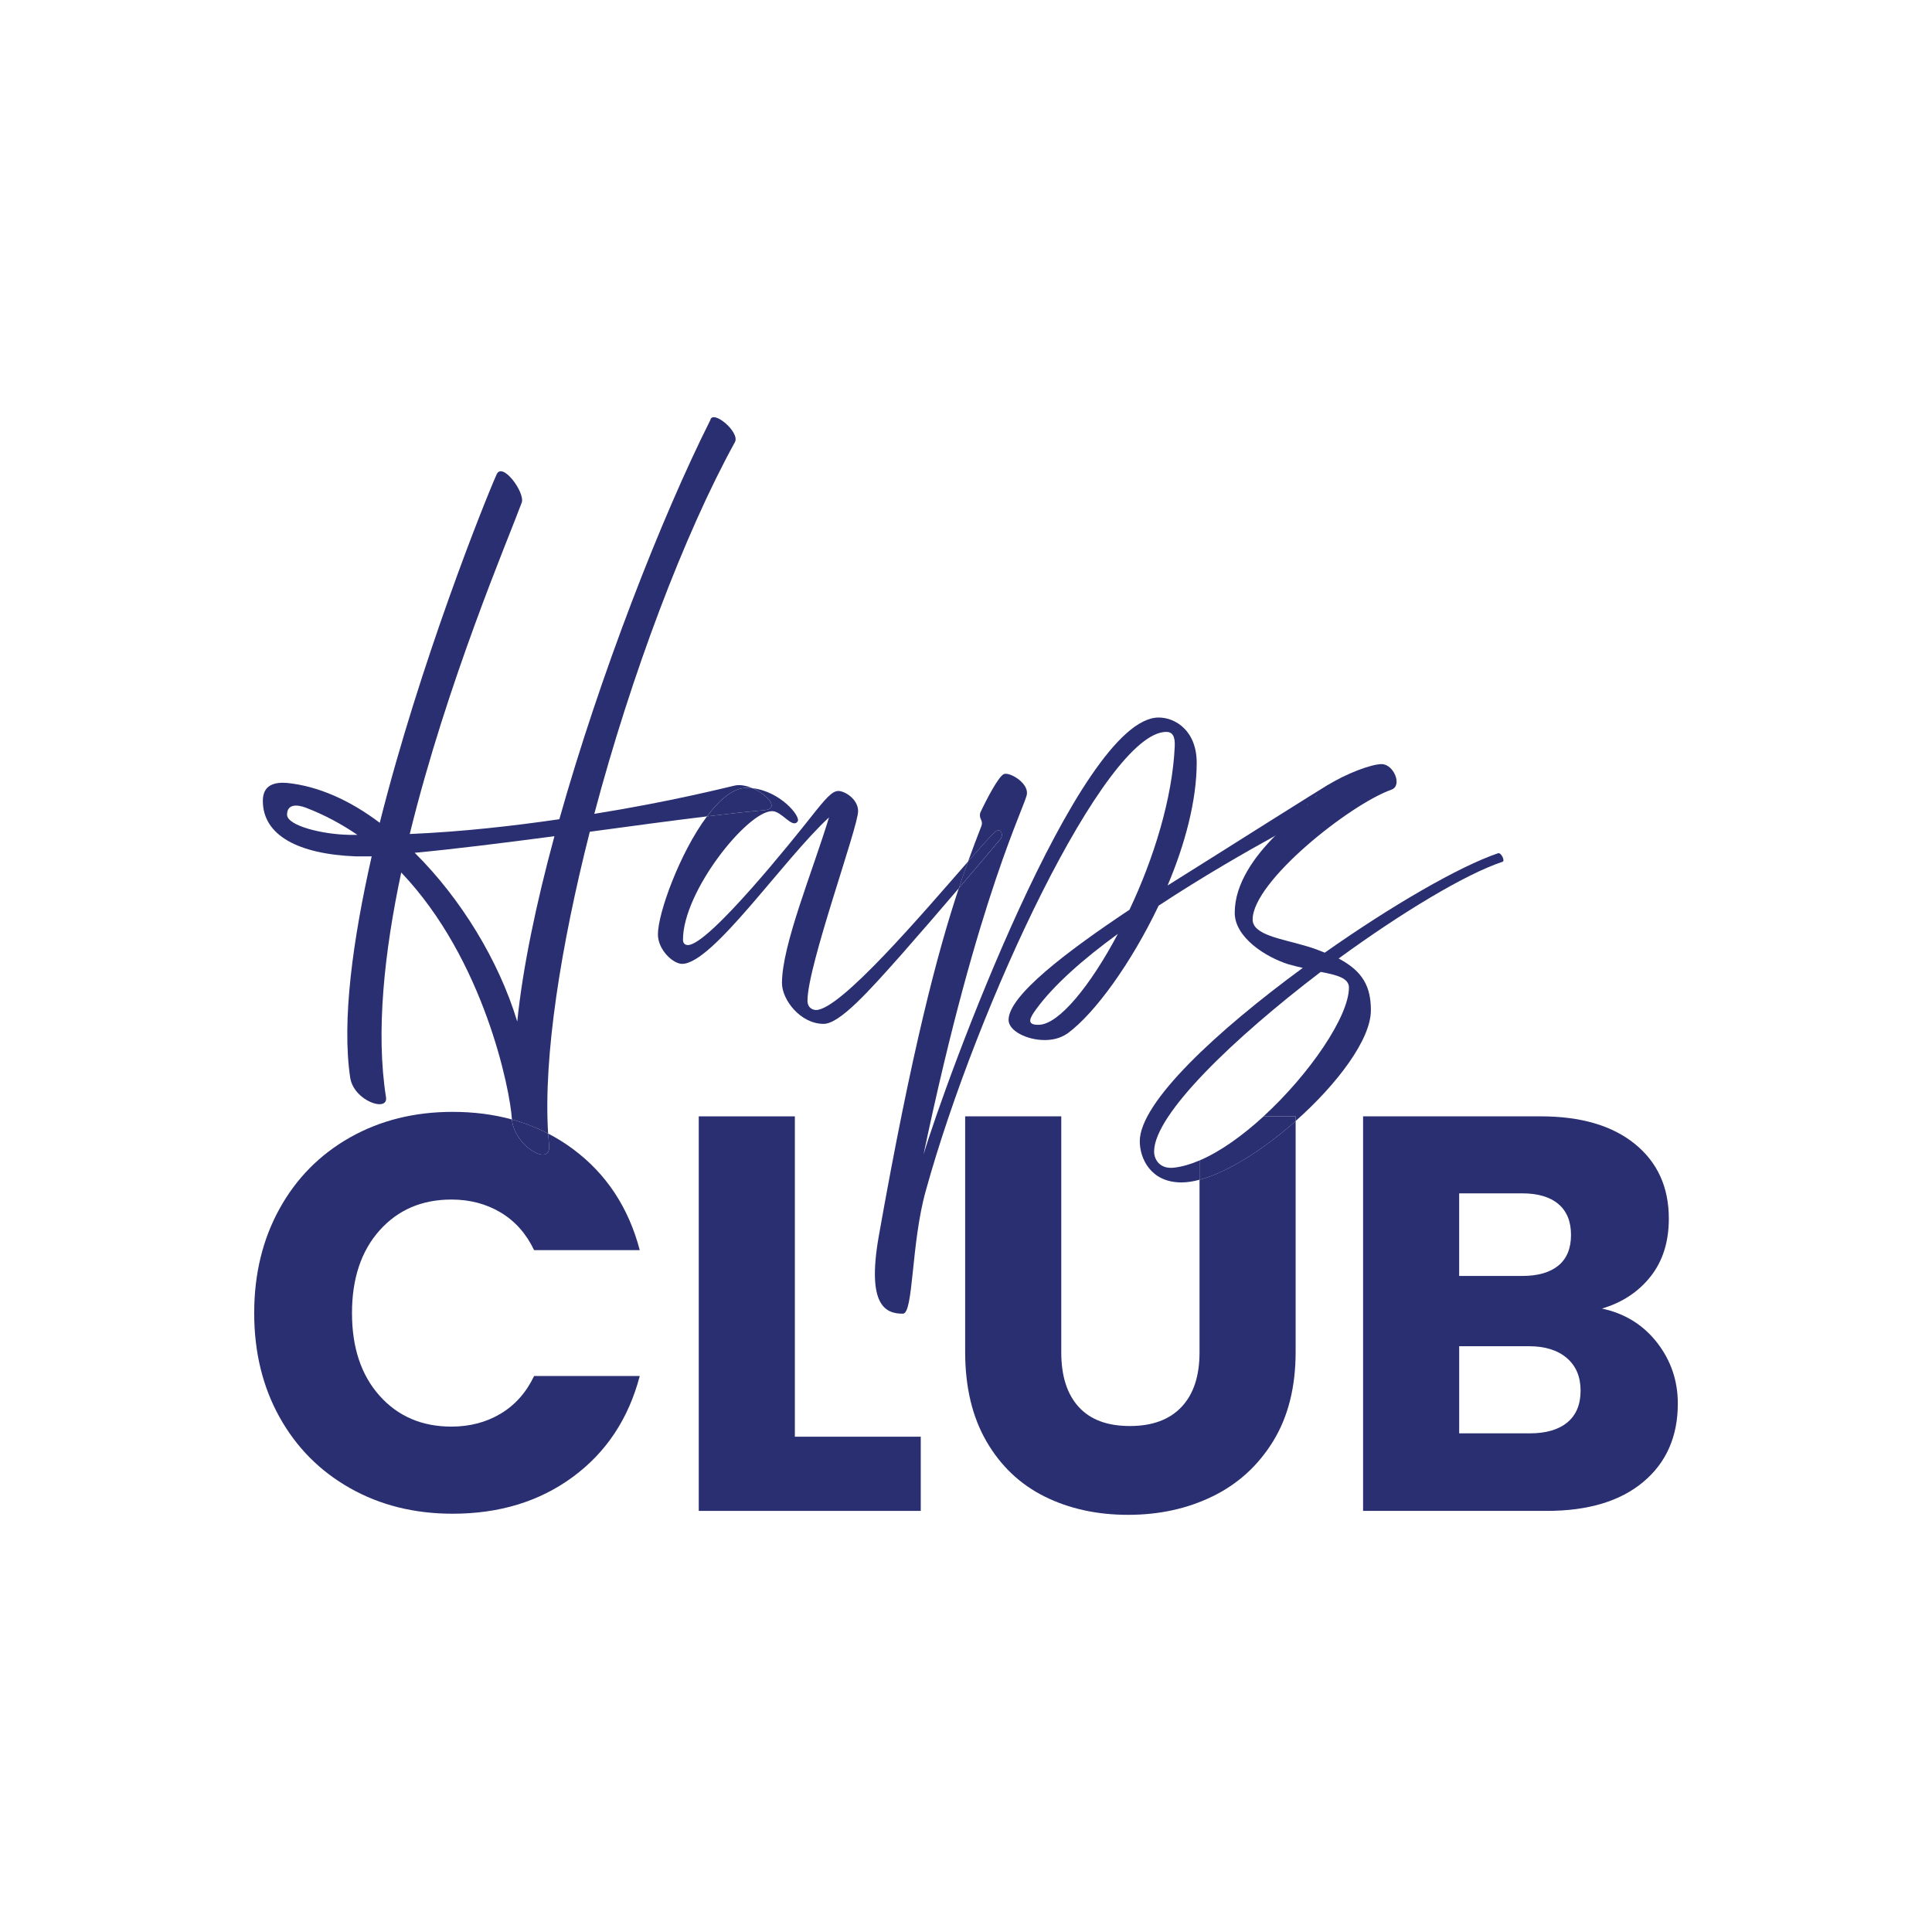
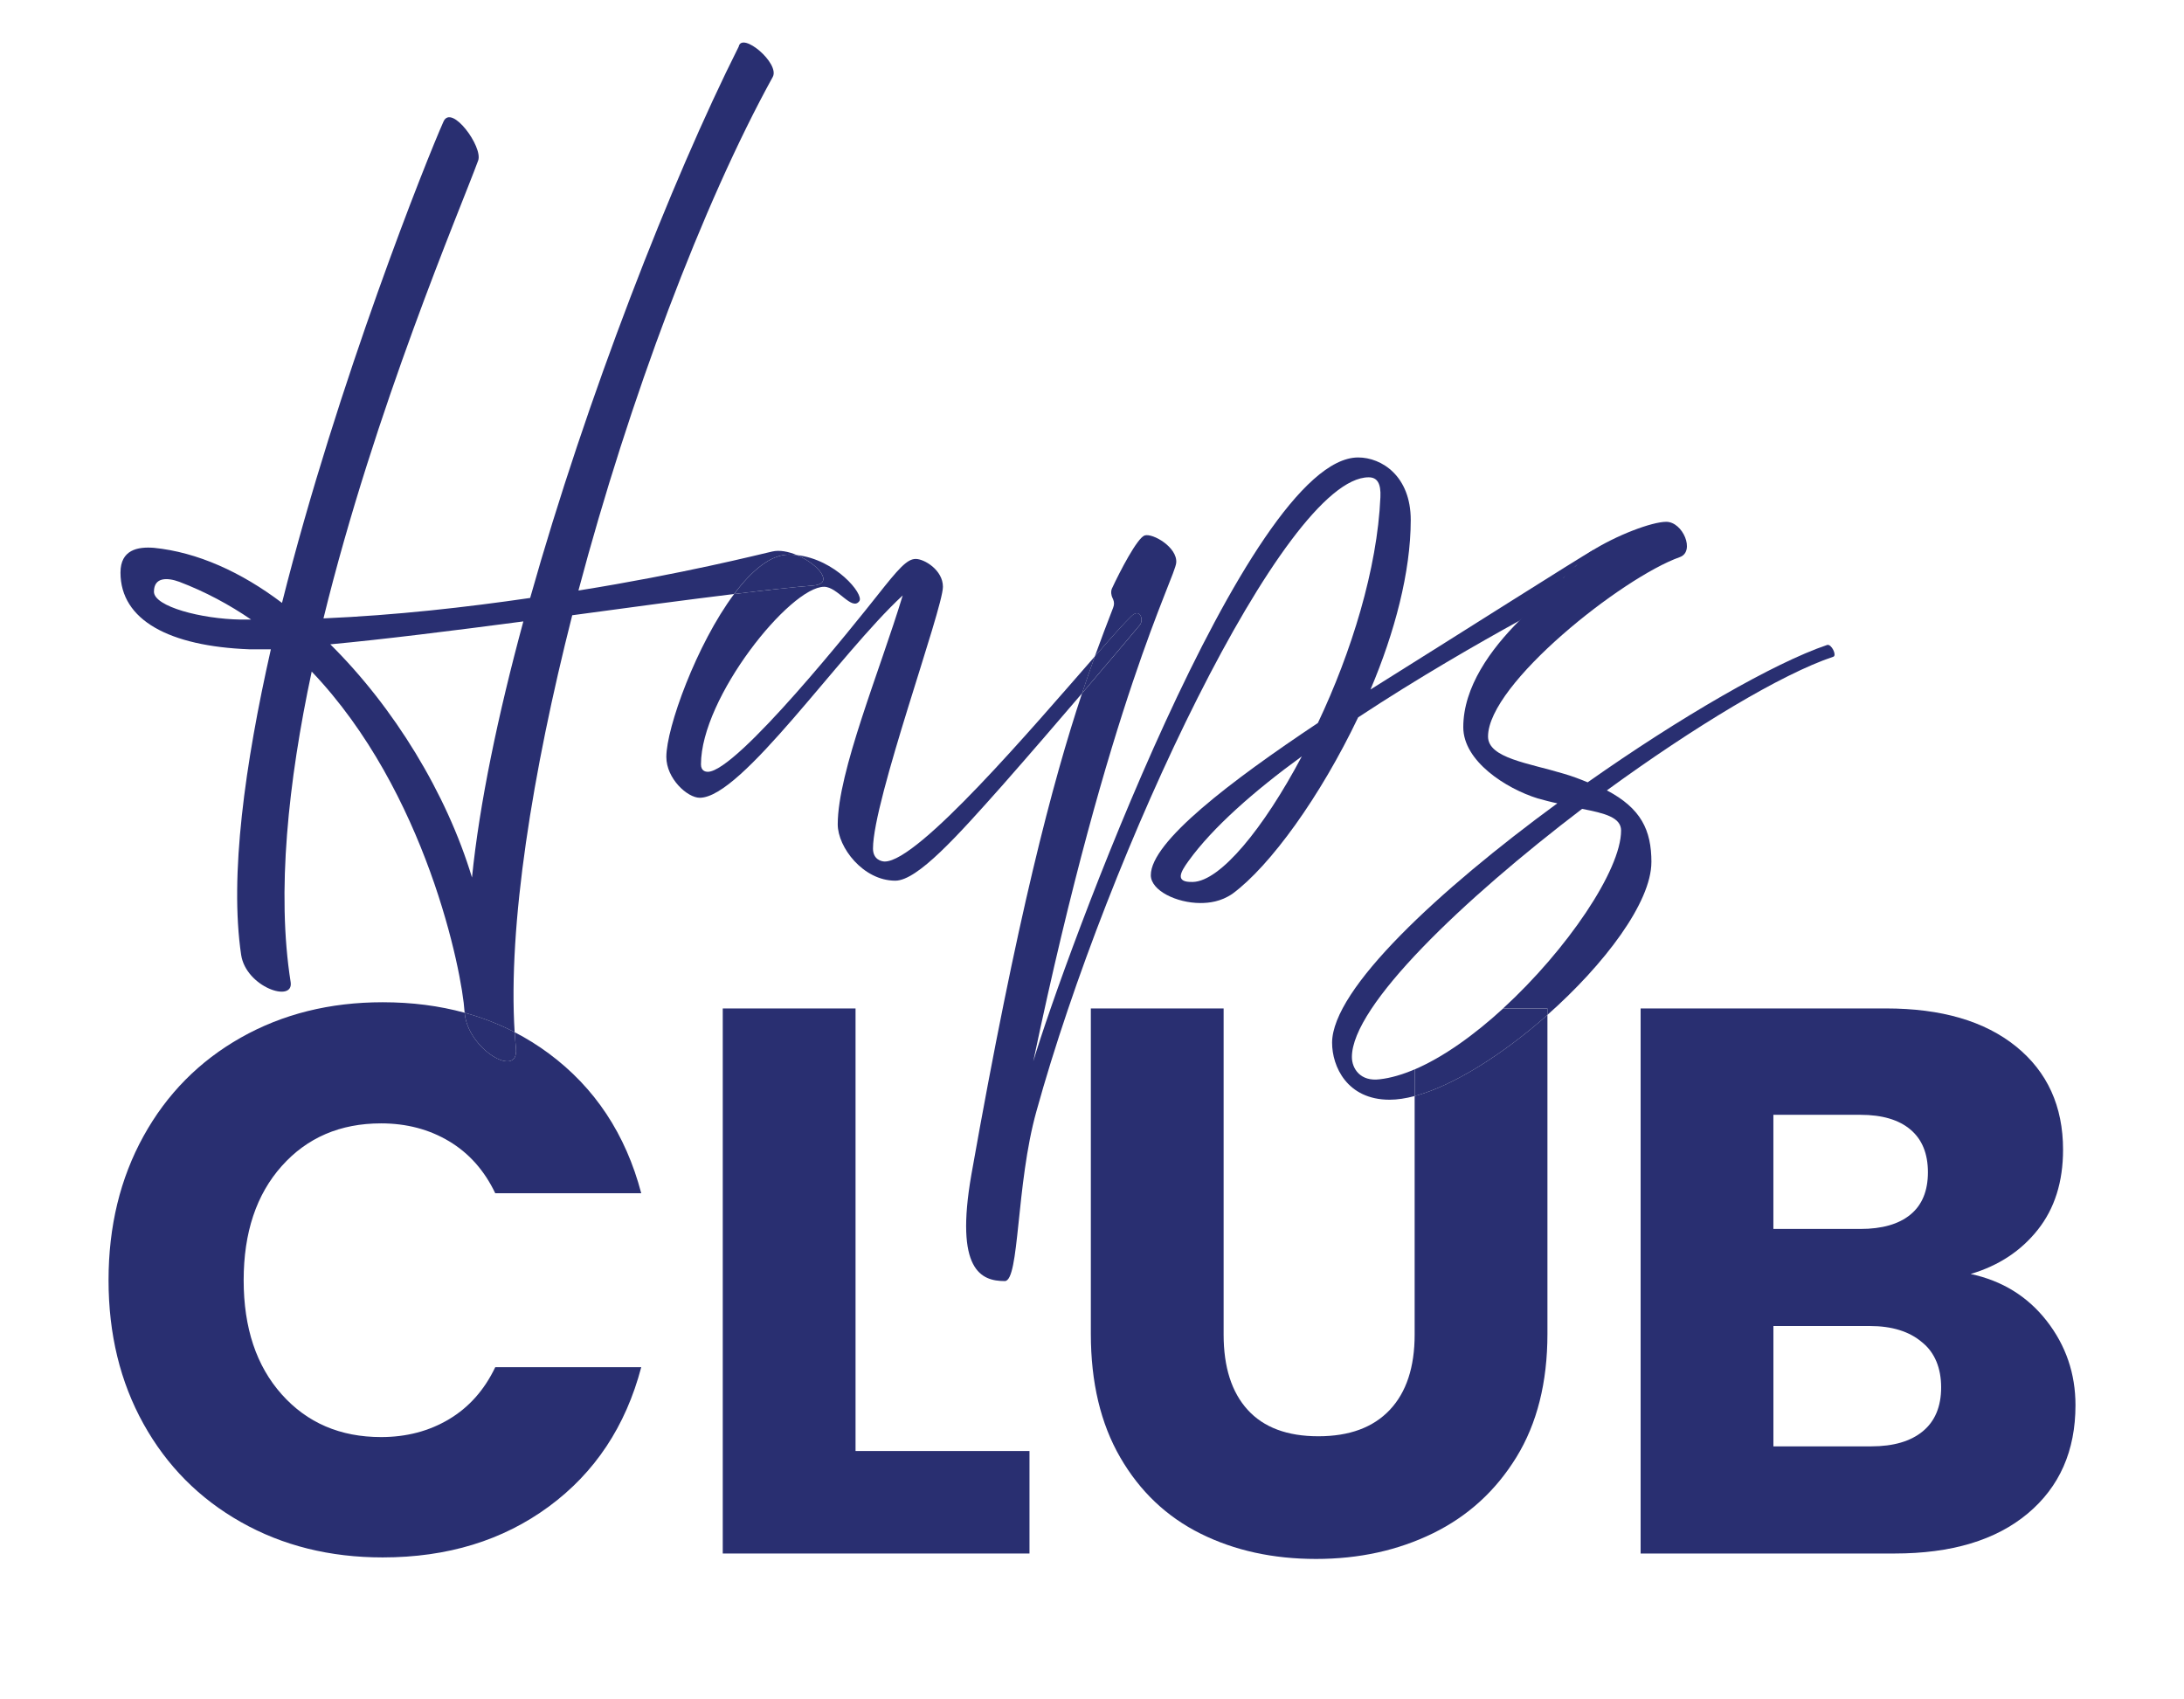
- <svg xmlns="http://www.w3.org/2000/svg" id="Layer_1" version="1.1" viewBox="0 0 1100 1100">
+ <svg xmlns="http://www.w3.org/2000/svg" id="Layer_1" version="1.1" viewBox="100 220 900 700">
  <defs>
    <style>
      .st0 { fill: #292f71; }
    </style>
  </defs>
  <path class="st0" d="M425.07,448.57c1.12,0,2.23.07,3.31.19-3.45-1.45-7.15-2.19-10.19-1.46-5.61,1.27-36.72,9.18-79.82,16.07,20.91-78.8,51.26-159.38,80.07-211.65,3.06-5.61-12.75-18.87-14.03-12.5-27.8,55.34-62.73,144.84-85.94,227.21-26.27,3.83-55.34,7.14-85.17,8.42,21.17-86.45,56.36-168.56,63.75-188.7,2.04-5.61-10.97-23.46-14.28-16.07-6.63,14.79-43.61,107.1-66.56,198.39-16.83-12.75-34.94-20.91-52.79-22.7-6.63-.51-13.77.76-13.77,10.2,0,19.64,20.15,30.35,53.04,31.62h8.93c-10.71,47.43-17.09,93.33-12.24,125.97,2.04,13.26,21.68,19.89,20.4,11.22-5.87-36.98-1.02-82.62,8.67-128.01,47.18,49.47,61.97,123.68,62.99,140.25,0,.12.02.24.03.36,7.24,1.99,14.11,4.66,20.61,8.02-2.78-43.95,7.24-106.85,23.73-171.84,24.15-3.3,47.59-6.42,66.69-8.75,7.19-9.61,15.02-16.24,22.55-16.24ZM199.14,475.34c-16.06-.25-35.7-5.35-35.7-11.48s5.61-5.86,10.46-4.08c10.71,4.08,20.66,9.44,29.58,15.56h-4.34ZM294.51,581.68c-10.46-34.68-32.13-70.13-58.4-96.14,21.93-2.04,50.49-5.61,79.56-9.44-10.46,38.51-18.11,75.23-21.17,105.57Z" />
  <path class="st0" d="M464.59,575.05c-1.27,0-4.84-.76-4.84-5.35,0-19.89,28.82-98.69,28.82-107.87,0-6.89-7.65-11.48-11.22-11.48s-7.14,4.08-15.81,15.05c-8.67,10.97-57.89,72.68-69.87,72.68-.77,0-2.81-.25-2.81-3.06,0-27.54,36.72-73.19,50.75-73.19,5.61,0,11.48,10.2,14.54,5.87,1.91-2.86-9.82-17.13-25.76-18.94,8.69,3.65,15.76,11.83,6.64,12.56-7.88.63-19.13,1.87-32.5,3.49-15.46,20.67-27.94,55.13-27.94,67.14,0,8.93,8.67,16.83,13.77,16.83,17.34,0,57.38-59.16,83.64-83.39-9.44,31.11-26.78,72.68-26.78,94.35,0,9.43,10.46,23.21,23.72,23.21,9.18,0,25.76-18.62,44.12-39.27,11.21-12.73,22.96-26.38,32.85-37.95,1.81-5.45,3.56-10.49,5.27-15.22-25.78,29.49-72.71,84.54-86.57,84.54Z" />
  <path class="st0" d="M428.38,448.76c-1.09-.12-2.19-.19-3.31-.19-7.53,0-15.36,6.63-22.55,16.24,13.37-1.63,24.63-2.86,32.5-3.49,9.13-.73,2.05-8.91-6.64-12.56Z" />
  <path class="st0" d="M756.76,446.54c-5.93,3.26-57.31,35.95-91.99,57.62,9.95-23.46,16.58-48.45,16.58-69.87,0-18.11-11.99-25.76-21.67-25.76-45.65,0-121.64,207.83-133.88,248.89,31.37-149.43,58.4-199.16,58.91-205.53.51-6.38-9.69-12.24-13-11.22-3.06,1.02-10.2,14.79-13.52,21.93-.51,1.27-.25,2.81.25,3.83l.25.51c.51,1.28.51,2.29,0,3.57-2.41,6.22-4.91,12.76-7.53,20.01,6.95-7.95,12.37-14.04,15.18-16.69,3.57-3.31,5.1,1.79,3.32,3.83-.59.73-10.48,12.54-23.77,28.09-12.14,36.57-26.72,91.72-45.6,198.35-6.89,39.53,4.08,43.86,13.77,43.86,6.12,0,4.59-39.78,13.01-69.87,29.33-106.08,102.26-261.38,136.94-261.38,3.57,0,5.1,2.55,4.84,8.16-1.28,29.58-11.99,64.01-25.76,93.08-35.96,23.97-68.85,48.96-68.85,62.73,0,6.38,10.71,11.48,20.4,11.48,3.57,0,8.42-.51,13.26-3.83,15.56-11.48,36.21-40.04,51.77-72.68,24.81-16.37,50.03-30.81,66.45-39.84,5.96-5.98,12.02-11,16.76-14.73-2.14-1.17,15.21-15.25,13.88-14.53ZM591.58,583.47c-7.65.26-5.1-4.08-1.78-8.67,9.94-13.77,27.03-28.82,46.67-43.1-15.81,29.84-33.66,51.51-44.88,51.77Z" />
  <path class="st0" d="M566.34,473.81c-2.81,2.65-8.23,8.75-15.18,16.69-1.71,4.73-3.46,9.77-5.27,15.22,13.28-15.56,23.18-27.36,23.77-28.09,1.79-2.04.25-7.14-3.32-3.83Z" />
  <path class="st0" d="M780.53,575.31c0-13.26-4.33-22.18-18.36-29.58,35.7-26.01,71.91-47.94,93.33-55.08,1.53-.51-.77-5.36-2.55-4.85-21.93,7.4-60.69,29.84-98.69,56.61-3.06-1.27-6.38-2.55-9.95-3.57-14.28-4.34-31.11-6.38-31.11-15.3,0-21.68,55.34-65.54,79.05-73.95,6.38-2.29,1.27-14.54-5.61-14.54-5.87,0-20.52,5.5-31.11,12.24-5.61,3.57-4.66,4.47-6.14,5.89-1.09,1.06-2.76,1.01-5.1,5.04-1.33-.11-3.75.85-2.98,2.59-2.73,1.31-6.97,5.98-10.26,7.76-2.24,1.17.85.38-4.95,7.21-11.76,11.79-23.1,27.29-23.1,43.92,0,14.03,17.6,25.25,30.6,29.33,2.8.76,5.61,1.53,8.16,2.04-48.71,35.7-92.82,76.5-92.82,98.69,0,9.69,6.12,23.46,23.71,23.46,3.16,0,6.62-.53,10.29-1.51v-10.99c-4.98,2.13-9.81,3.56-14.37,4.08-7.91,1.02-11.47-4.33-11.47-9.18,0-21.17,45.65-64.77,94.86-102.26,9.44,1.79,16.07,3.57,16.07,8.92,0,16.32-22.27,49.13-48.61,73.3h18.25v2.69c23.55-20.85,42.85-46.41,42.85-62.99Z" />
  <path class="st0" d="M291.49,637.38c-10.49-2.88-21.75-4.33-33.8-4.33-21.76,0-41.23,4.86-58.4,14.56-17.18,9.71-30.56,23.25-40.16,40.64-9.6,17.39-14.4,37.17-14.4,59.36s4.8,41.92,14.4,59.2c9.6,17.28,22.98,30.78,40.16,40.48,17.17,9.71,36.64,14.56,58.4,14.56,26.67,0,49.49-6.98,68.48-20.96,18.98-13.97,31.68-33.12,38.08-57.44h-60.16c-4.48,9.39-10.83,16.54-19.04,21.44-8.21,4.91-17.55,7.36-28,7.36-16.85,0-30.51-5.87-40.96-17.6-10.46-11.73-15.68-27.41-15.68-47.04s5.22-35.31,15.68-47.04c10.45-11.73,24.1-17.6,40.96-17.6,10.45,0,19.79,2.46,28,7.36,8.21,4.91,14.56,12.05,19.04,21.44h60.16c-6.4-24.32-19.1-43.52-38.08-57.6-4.47-3.32-9.17-6.23-14.07-8.77.14,2.27.31,4.5.52,6.66,1.27,12.9-20.05.2-21.13-14.69Z" />
  <path class="st0" d="M312.62,652.06c-.21-2.16-.38-4.4-.52-6.66-6.5-3.36-13.36-6.04-20.61-8.02,1.09,14.89,22.4,27.59,21.13,14.69Z" />
  <polygon class="st0" points="452.56 635.61 397.84 635.61 397.84 860.24 524.24 860.24 524.24 818 452.56 818 452.56 635.61" />
  <path class="st0" d="M682.96,770c0,13.44-3.41,23.79-10.24,31.04-6.83,7.25-16.64,10.88-29.44,10.88s-22.51-3.62-29.12-10.88c-6.61-7.25-9.92-17.6-9.92-31.04v-134.4h-54.72v134.08c0,20.05,4.05,37.07,12.16,51.04,8.11,13.97,19.15,24.43,33.12,31.36,13.97,6.94,29.81,10.4,47.52,10.4s33.76-3.52,48.16-10.56c14.4-7.04,25.87-17.49,34.4-31.36,8.53-13.87,12.8-30.83,12.8-50.88v-131.39c-18,15.93-38.48,29.1-54.72,33.42v98.28Z" />
  <path class="st0" d="M719.43,635.61c-11.89,10.91-24.6,20.04-36.47,25.12v10.99c16.24-4.32,36.72-17.49,54.72-33.42v-2.69h-18.25Z" />
-   <path class="st0" d="M943.44,764.4c-7.9-10.13-18.35-16.58-31.36-19.36,11.52-3.41,20.75-9.49,27.68-18.24,6.93-8.74,10.4-19.73,10.4-32.96,0-17.92-6.46-32.1-19.36-42.56-12.91-10.45-30.77-15.68-53.6-15.68h-101.12v224.64h104.64c23.46,0,41.76-5.49,54.88-16.48,13.12-10.98,19.68-25.86,19.68-44.64,0-13.01-3.95-24.58-11.84-34.72ZM830.79,679.44h35.84c8.96,0,15.84,2.03,20.64,6.08,4.8,4.05,7.2,9.92,7.2,17.6s-2.4,13.5-7.2,17.44c-4.8,3.95-11.68,5.92-20.64,5.92h-35.84v-47.04ZM892.4,809.84c-5.02,4.16-12.11,6.24-21.28,6.24h-40.32v-49.6h39.68c9.17,0,16.37,2.24,21.6,6.72,5.23,4.48,7.84,10.67,7.84,18.56s-2.51,13.92-7.52,18.08Z" />
+   <path class="st0" d="M943.44,764.4c-7.9-10.13-18.35-16.58-31.36-19.36,11.52-3.41,20.75-9.49,27.68-18.24,6.93-8.74,10.4-19.73,10.4-32.96,0-17.92-6.46-32.1-19.36-42.56-12.91-10.45-30.77-15.68-53.6-15.68h-101.12v224.64h104.64c23.46,0,41.76-5.49,54.88-16.48,13.12-10.98,19.68-25.86,19.68-44.64,0-13.01-3.95-24.58-11.84-34.72ZM830.79,679.44h35.84c8.96,0,15.84,2.03,20.64,6.08,4.8,4.05,7.2,9.92,7.2,17.6s-2.4,13.5-7.2,17.44c-4.8,3.95-11.68,5.92-20.64,5.92h-35.84v-47.04ZM892.4,809.84c-5.02,4.16-12.11,6.24-21.28,6.24h-40.32v-49.6h39.68c9.17,0,16.37,2.24,21.6,6.72,5.23,4.18,7.84,10.67,7.84,18.56s-2.51,13.92-7.52,18.08Z" />
</svg>
